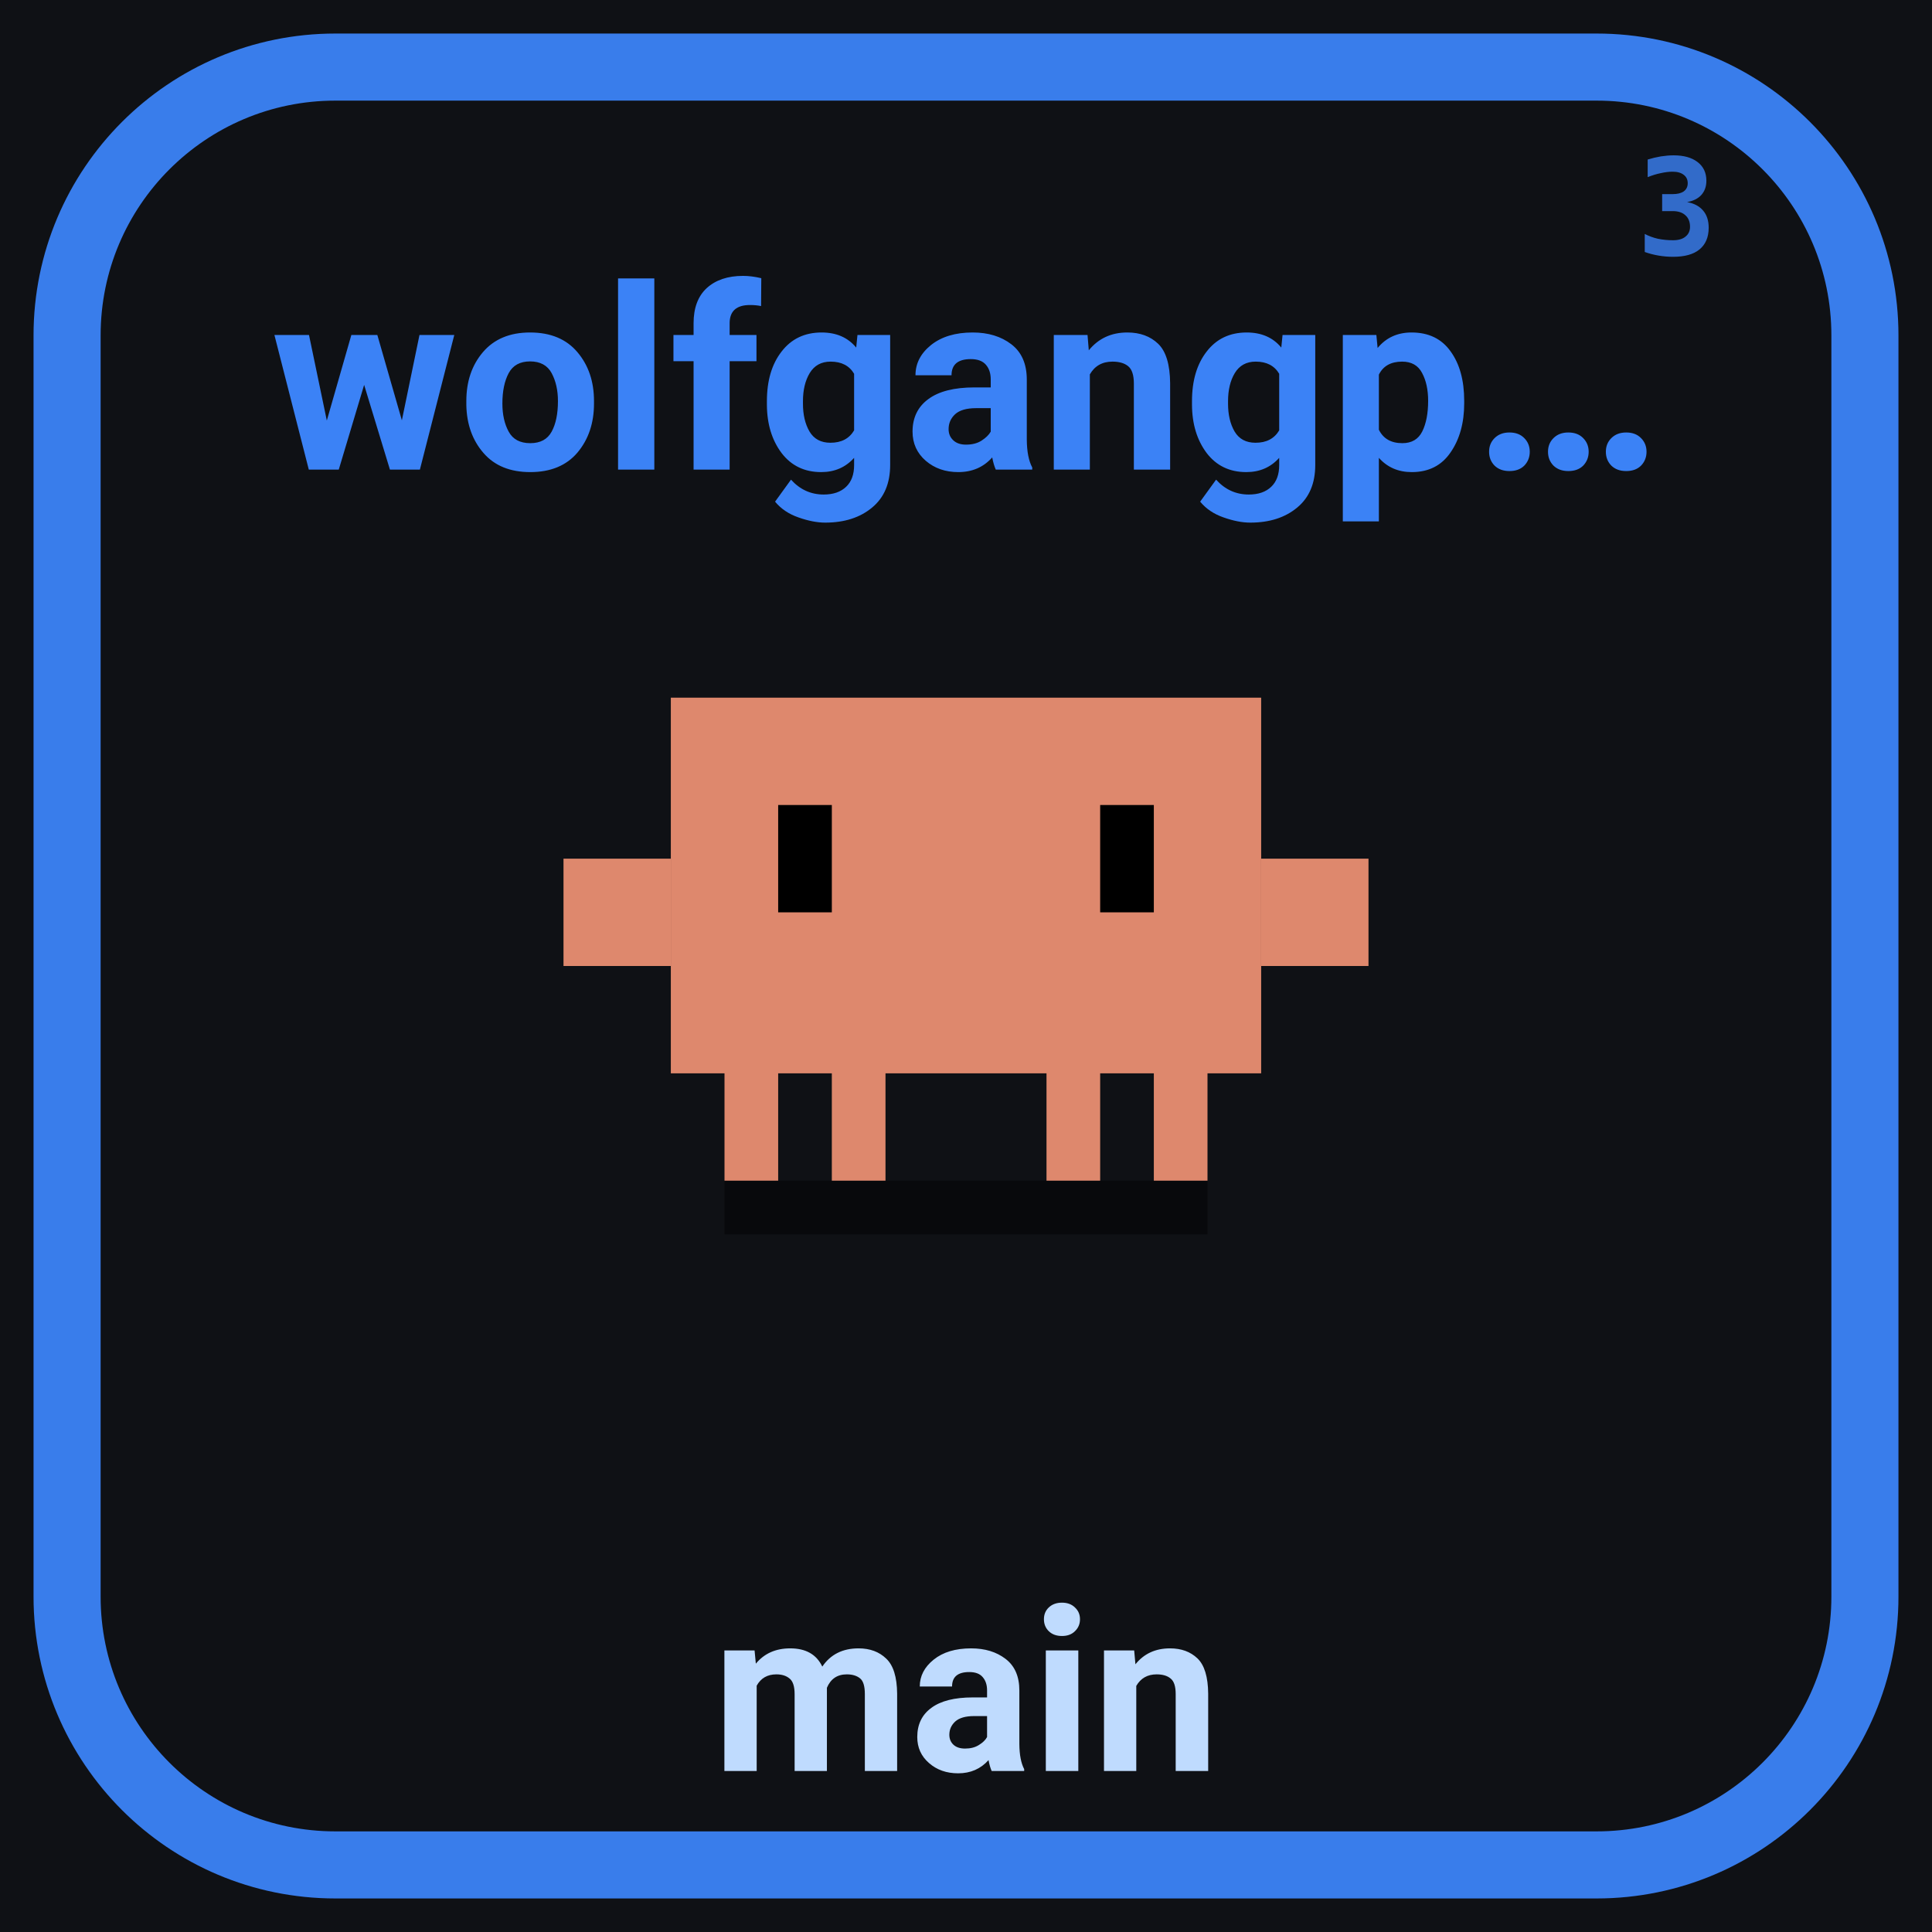
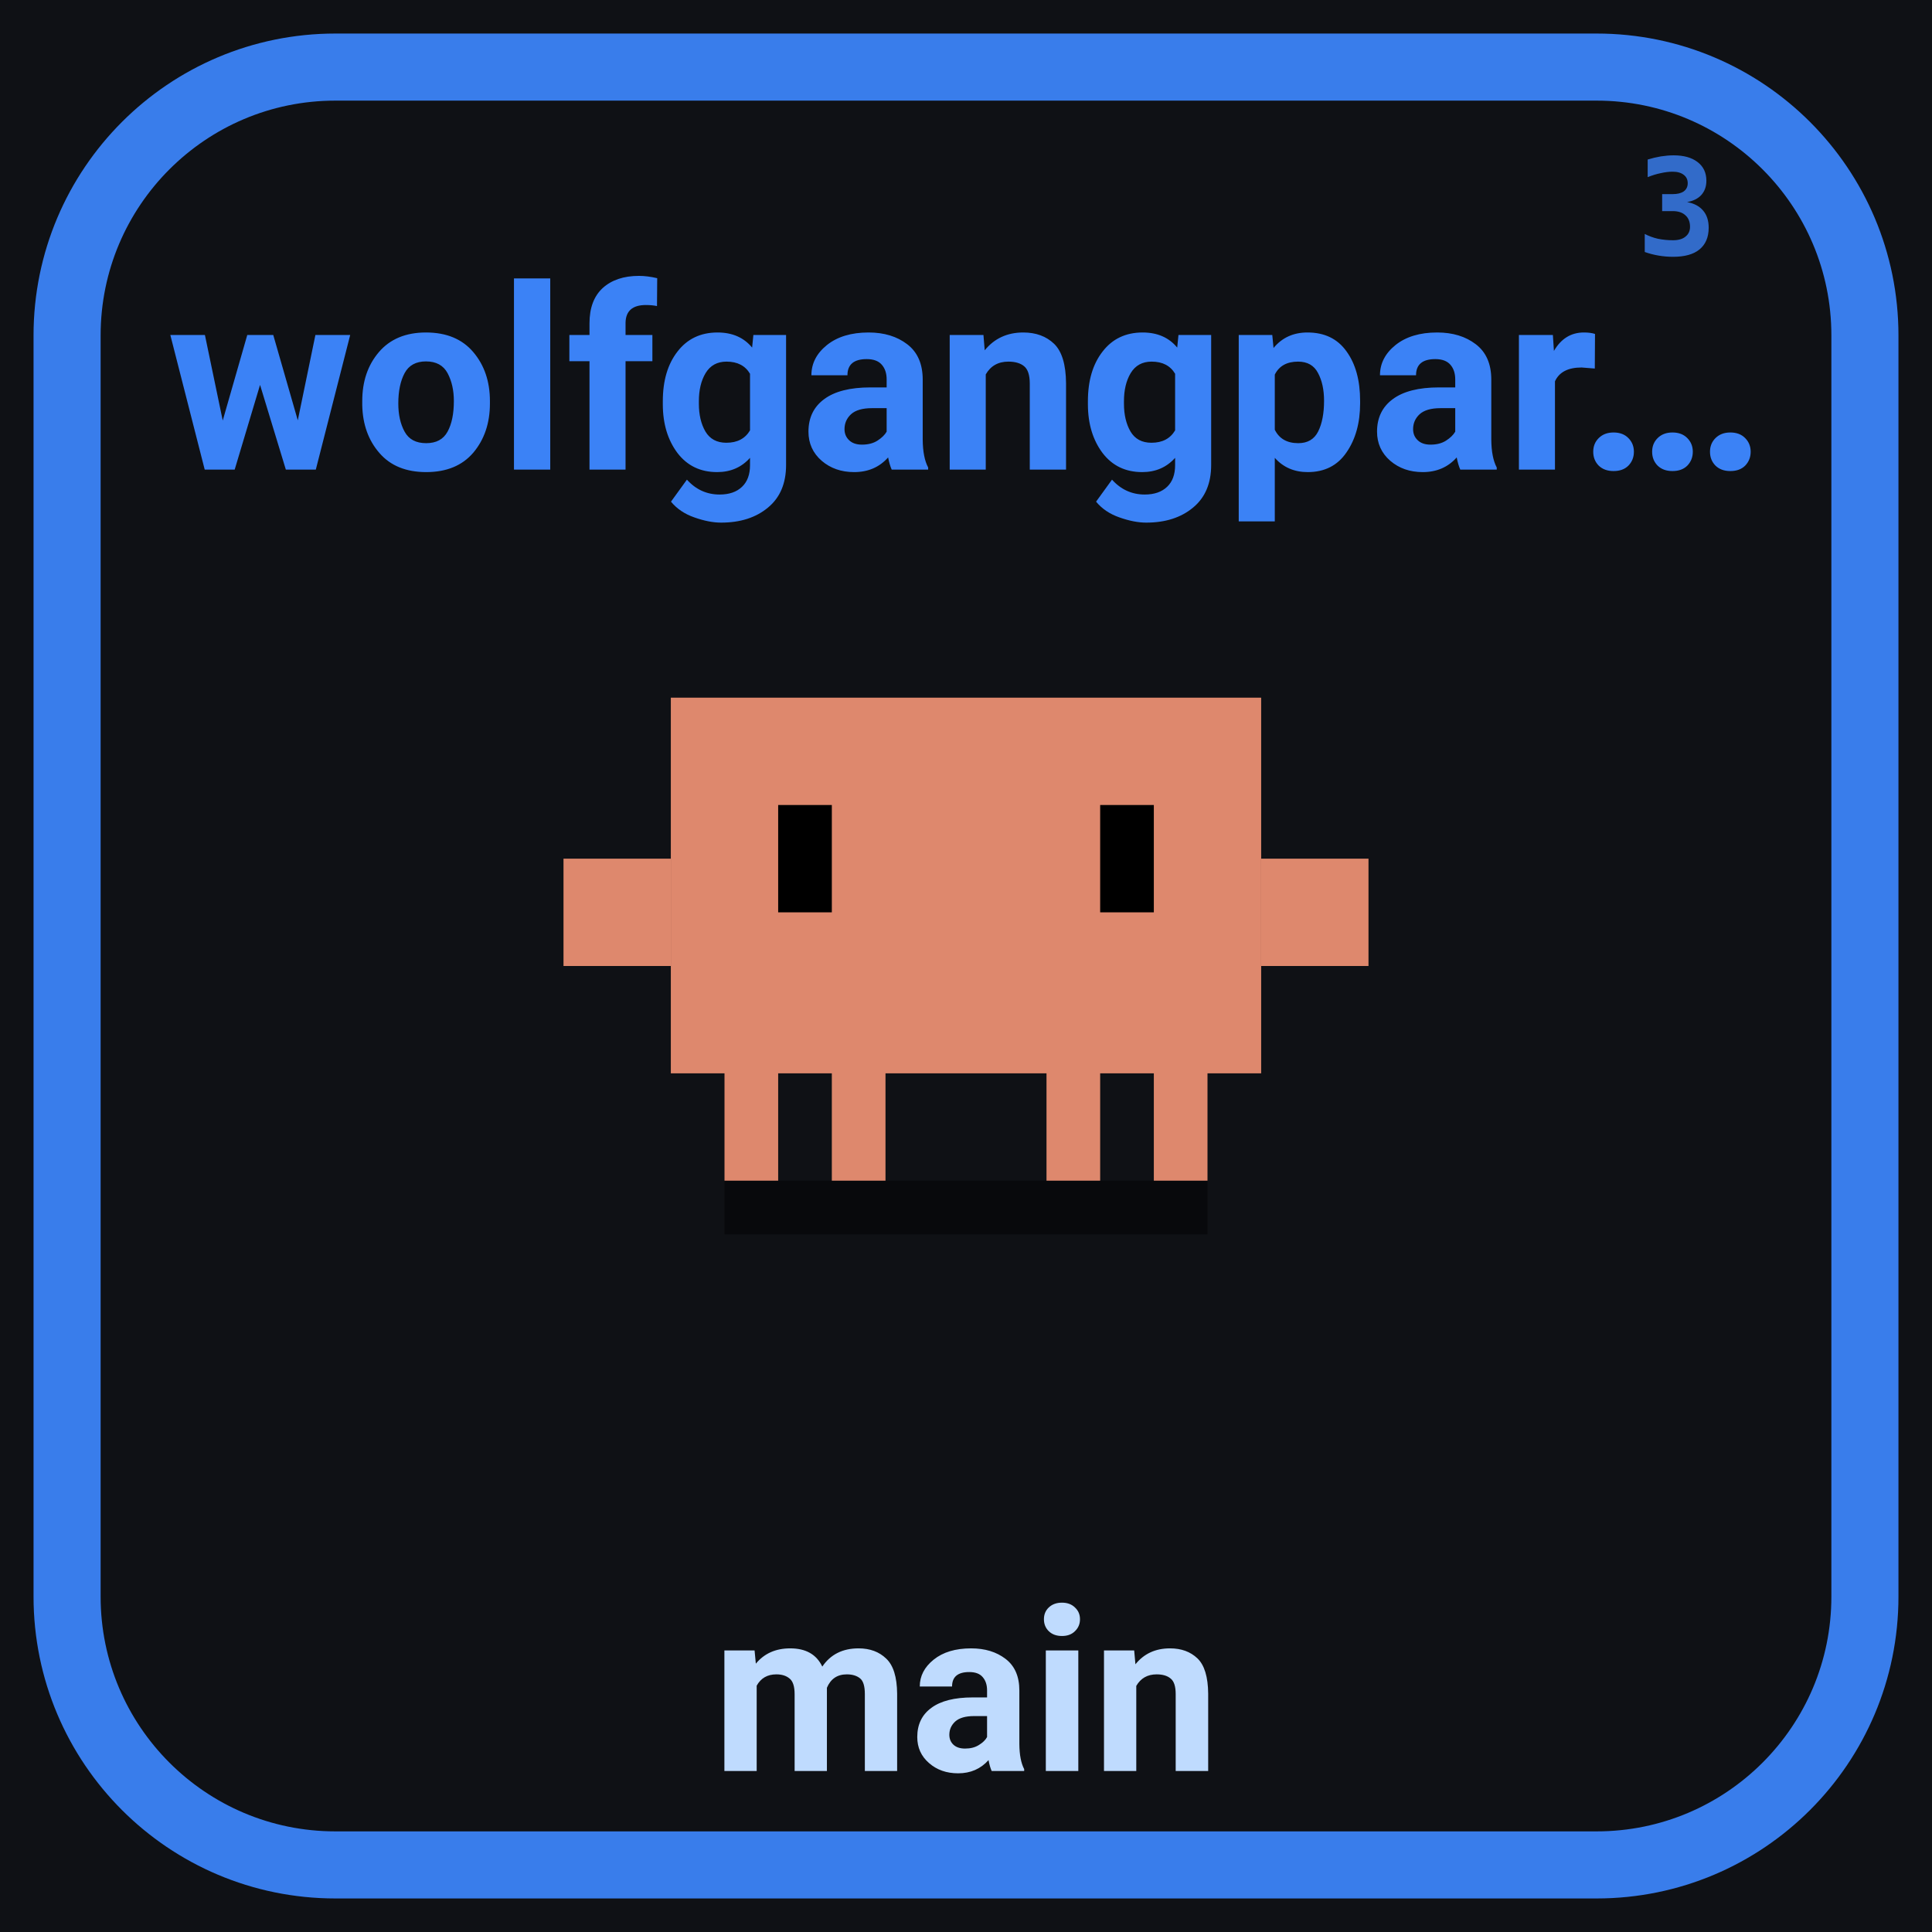
<svg xmlns="http://www.w3.org/2000/svg" width="144" height="144" viewBox="0 0 144 144">
  <rect width="144" height="144" fill="#0f1115" />
  <rect x="5" y="5" width="134" height="134" rx="20" fill="none" stroke="#3b82f6" stroke-width="5" stroke-linejoin="round" opacity="0.95" />
  <text x="128" y="19" font-family="ui-monospace,SFMono-Regular,Menlo,monospace" font-size="10" font-weight="700" fill="#3b82f6" opacity="0.8" text-anchor="end">3</text>
  <defs>
    <clipPath id="ct">
      <rect x="10" y="19" width="124" height="23" />
    </clipPath>
  </defs>
-   <text clip-path="url(#ct)" x="72" y="35" font-family="-apple-system,Segoe UI,Roboto,sans-serif" font-size="19" font-weight="700" fill="#3b82f6" text-anchor="middle">wolfgangp…</text>
+   <text clip-path="url(#ct)" x="72" y="35" font-family="-apple-system,Segoe UI,Roboto,sans-serif" font-size="19" font-weight="700" fill="#3b82f6" text-anchor="middle">wolfgangpar…</text>
  <g transform="translate(0,12)">
    <g transform="translate(42 16) scale(4)">
      <rect x="3" y="15" width="9" height="1" fill="#000" opacity="0.45" />
      <rect x="3" y="12" width="1" height="3" fill="#DE886D" />
      <rect x="5" y="12" width="1" height="3" fill="#DE886D" />
      <rect x="9" y="12" width="1" height="3" fill="#DE886D" />
      <rect x="11" y="12" width="1" height="3" fill="#DE886D" />
      <g transform="translate(7.5 13) scale(1 1.000) translate(-7.5 -13)">
        <rect x="2" y="6" width="11" height="7" fill="#DE886D" />
        <rect x="0" y="9" width="2" height="2" fill="#DE886D" />
        <rect x="13" y="9" width="2" height="2" fill="#DE886D" />
        <g transform="translate(7.5 9) scale(1 1) translate(-7.5 -9)">
          <rect x="4" y="8" width="1" height="2" fill="#000" />
          <rect x="10" y="8" width="1" height="2" fill="#000" />
        </g>
      </g>
    </g>
  </g>
  <defs>
-     <clipPath id="cb">
+     <clipPath id="cb0">
      <rect x="10" y="118" width="124" height="20" />
    </clipPath>
  </defs>
-   <text clip-path="url(#cb)" x="72" y="132" font-family="-apple-system,Segoe UI,Roboto,sans-serif" font-size="17" font-weight="600" fill="#bfdbfe" text-anchor="middle">main</text>
+   <text clip-path="url(#cb0)" x="72" y="132" font-family="-apple-system,Segoe UI,Roboto,sans-serif" font-size="17" font-weight="600" fill="#bfdbfe" text-anchor="middle">main</text>
</svg>
